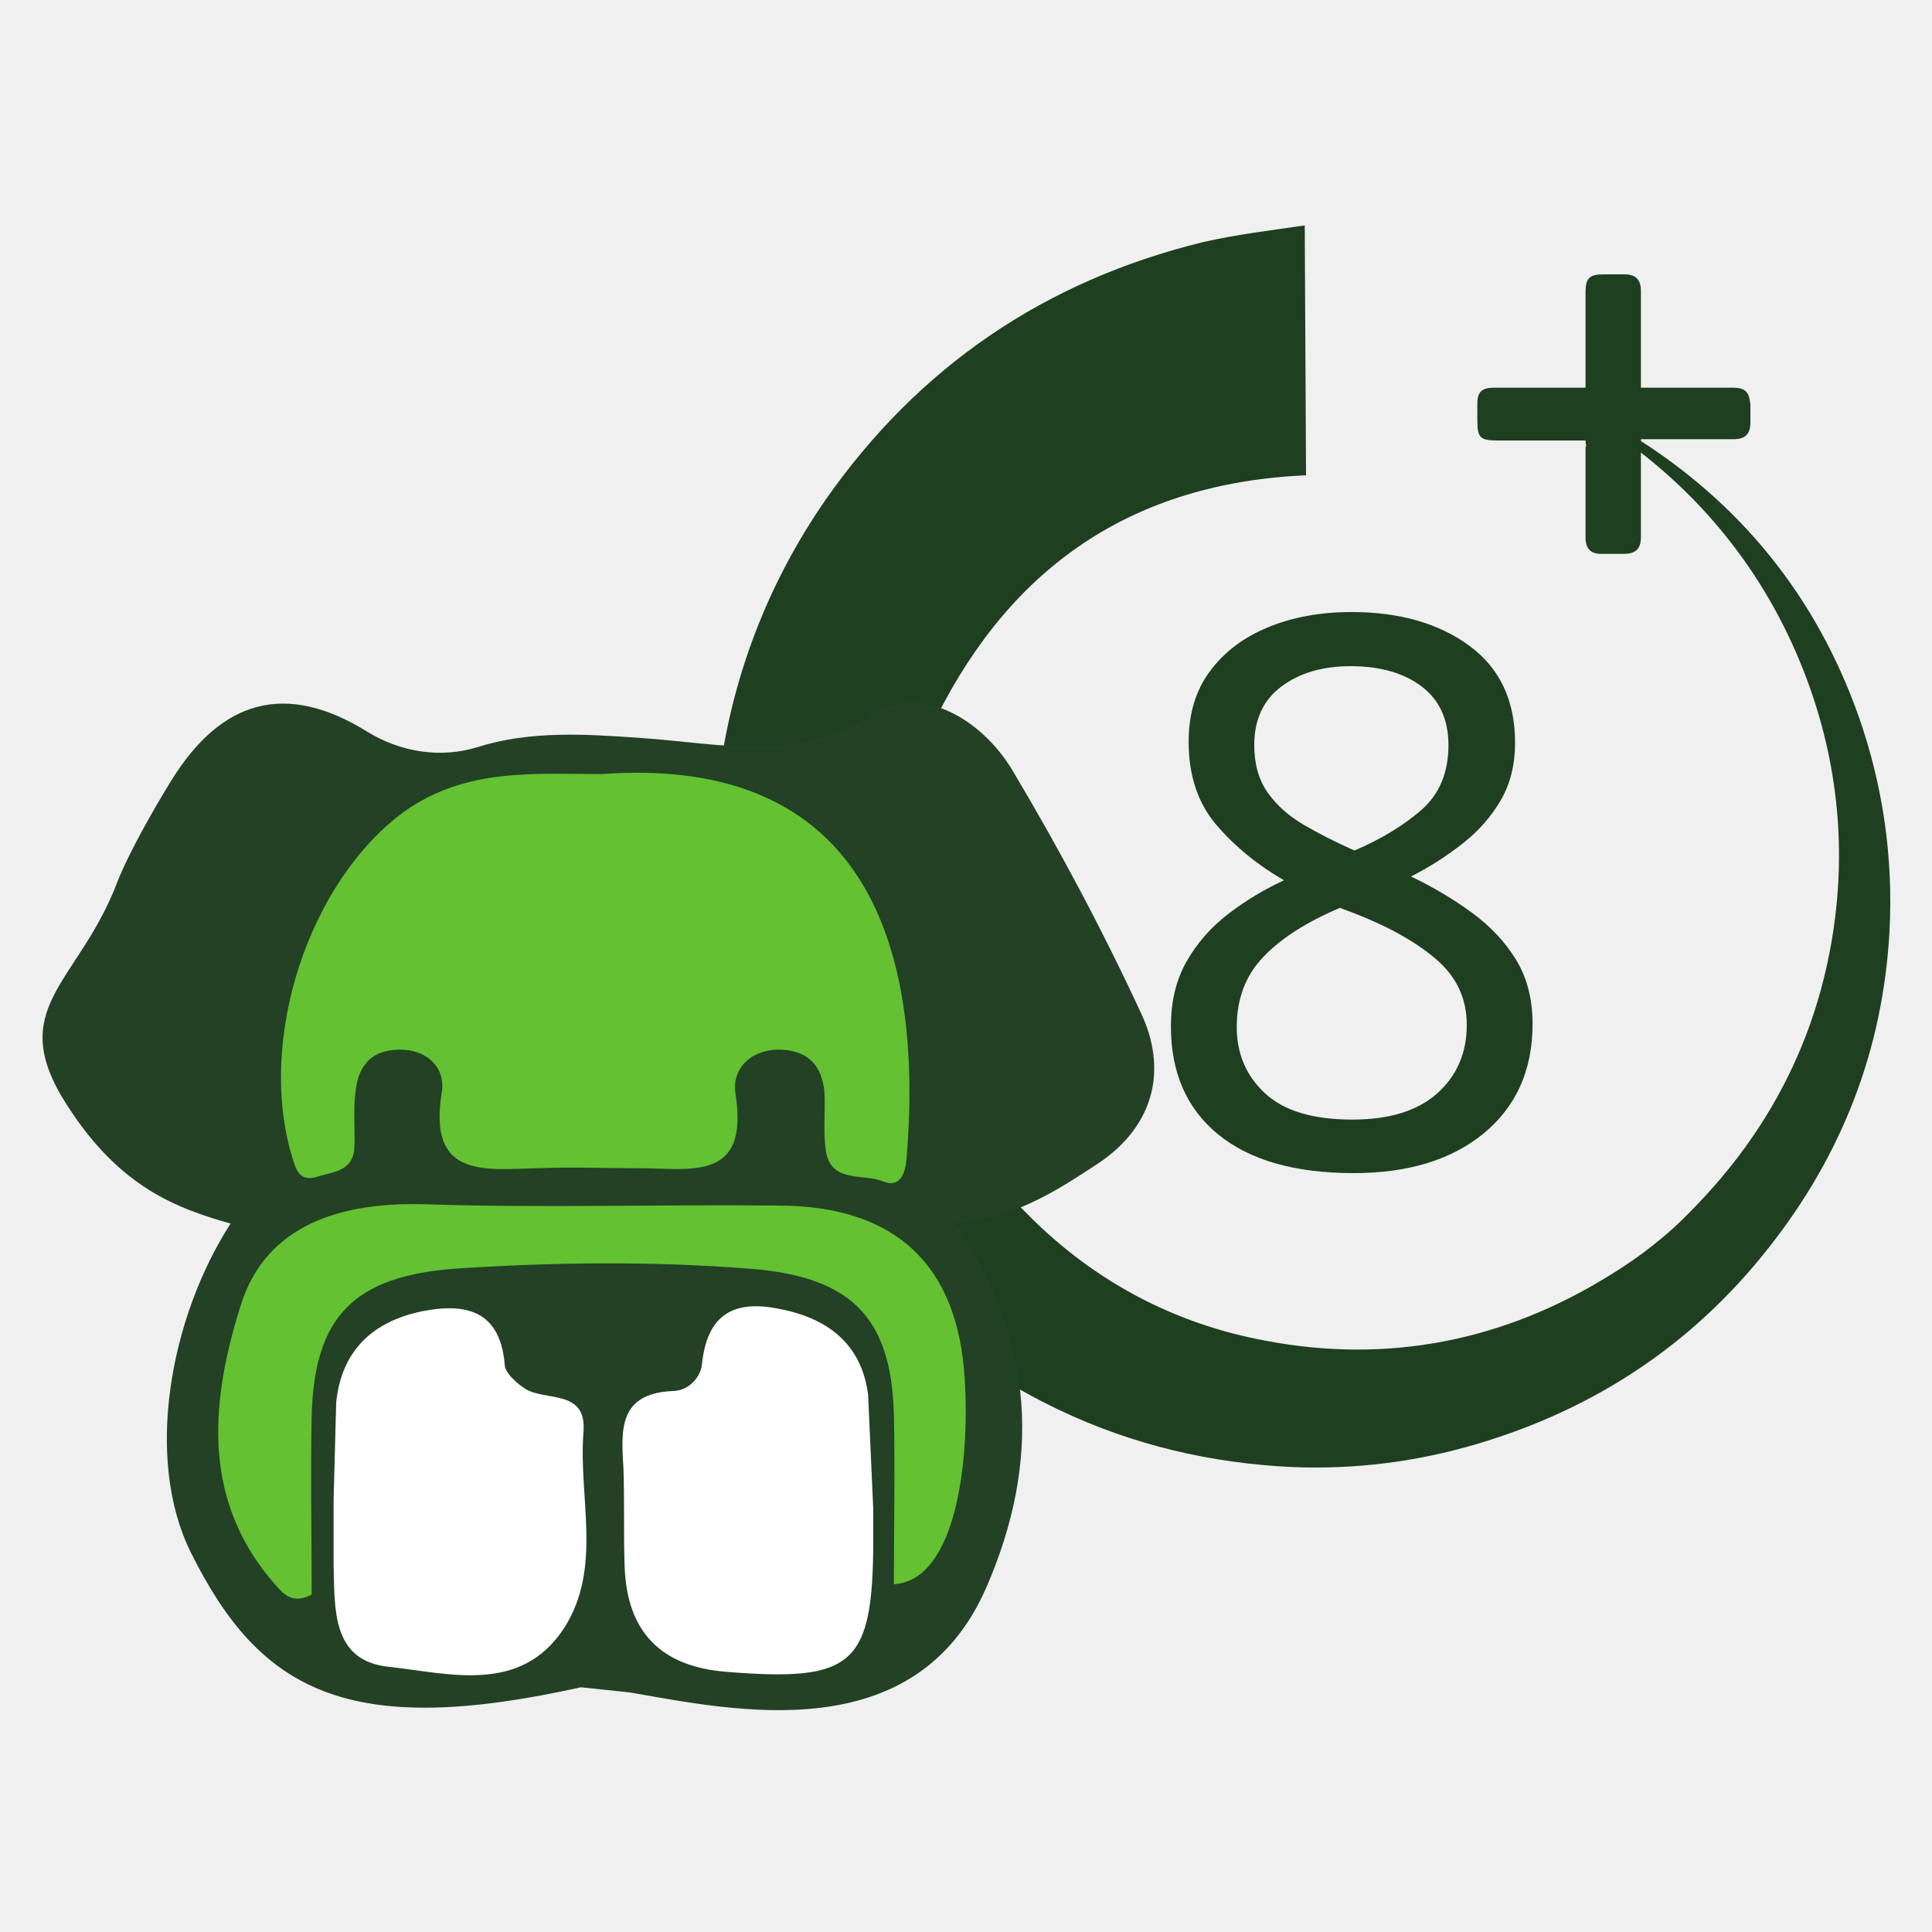
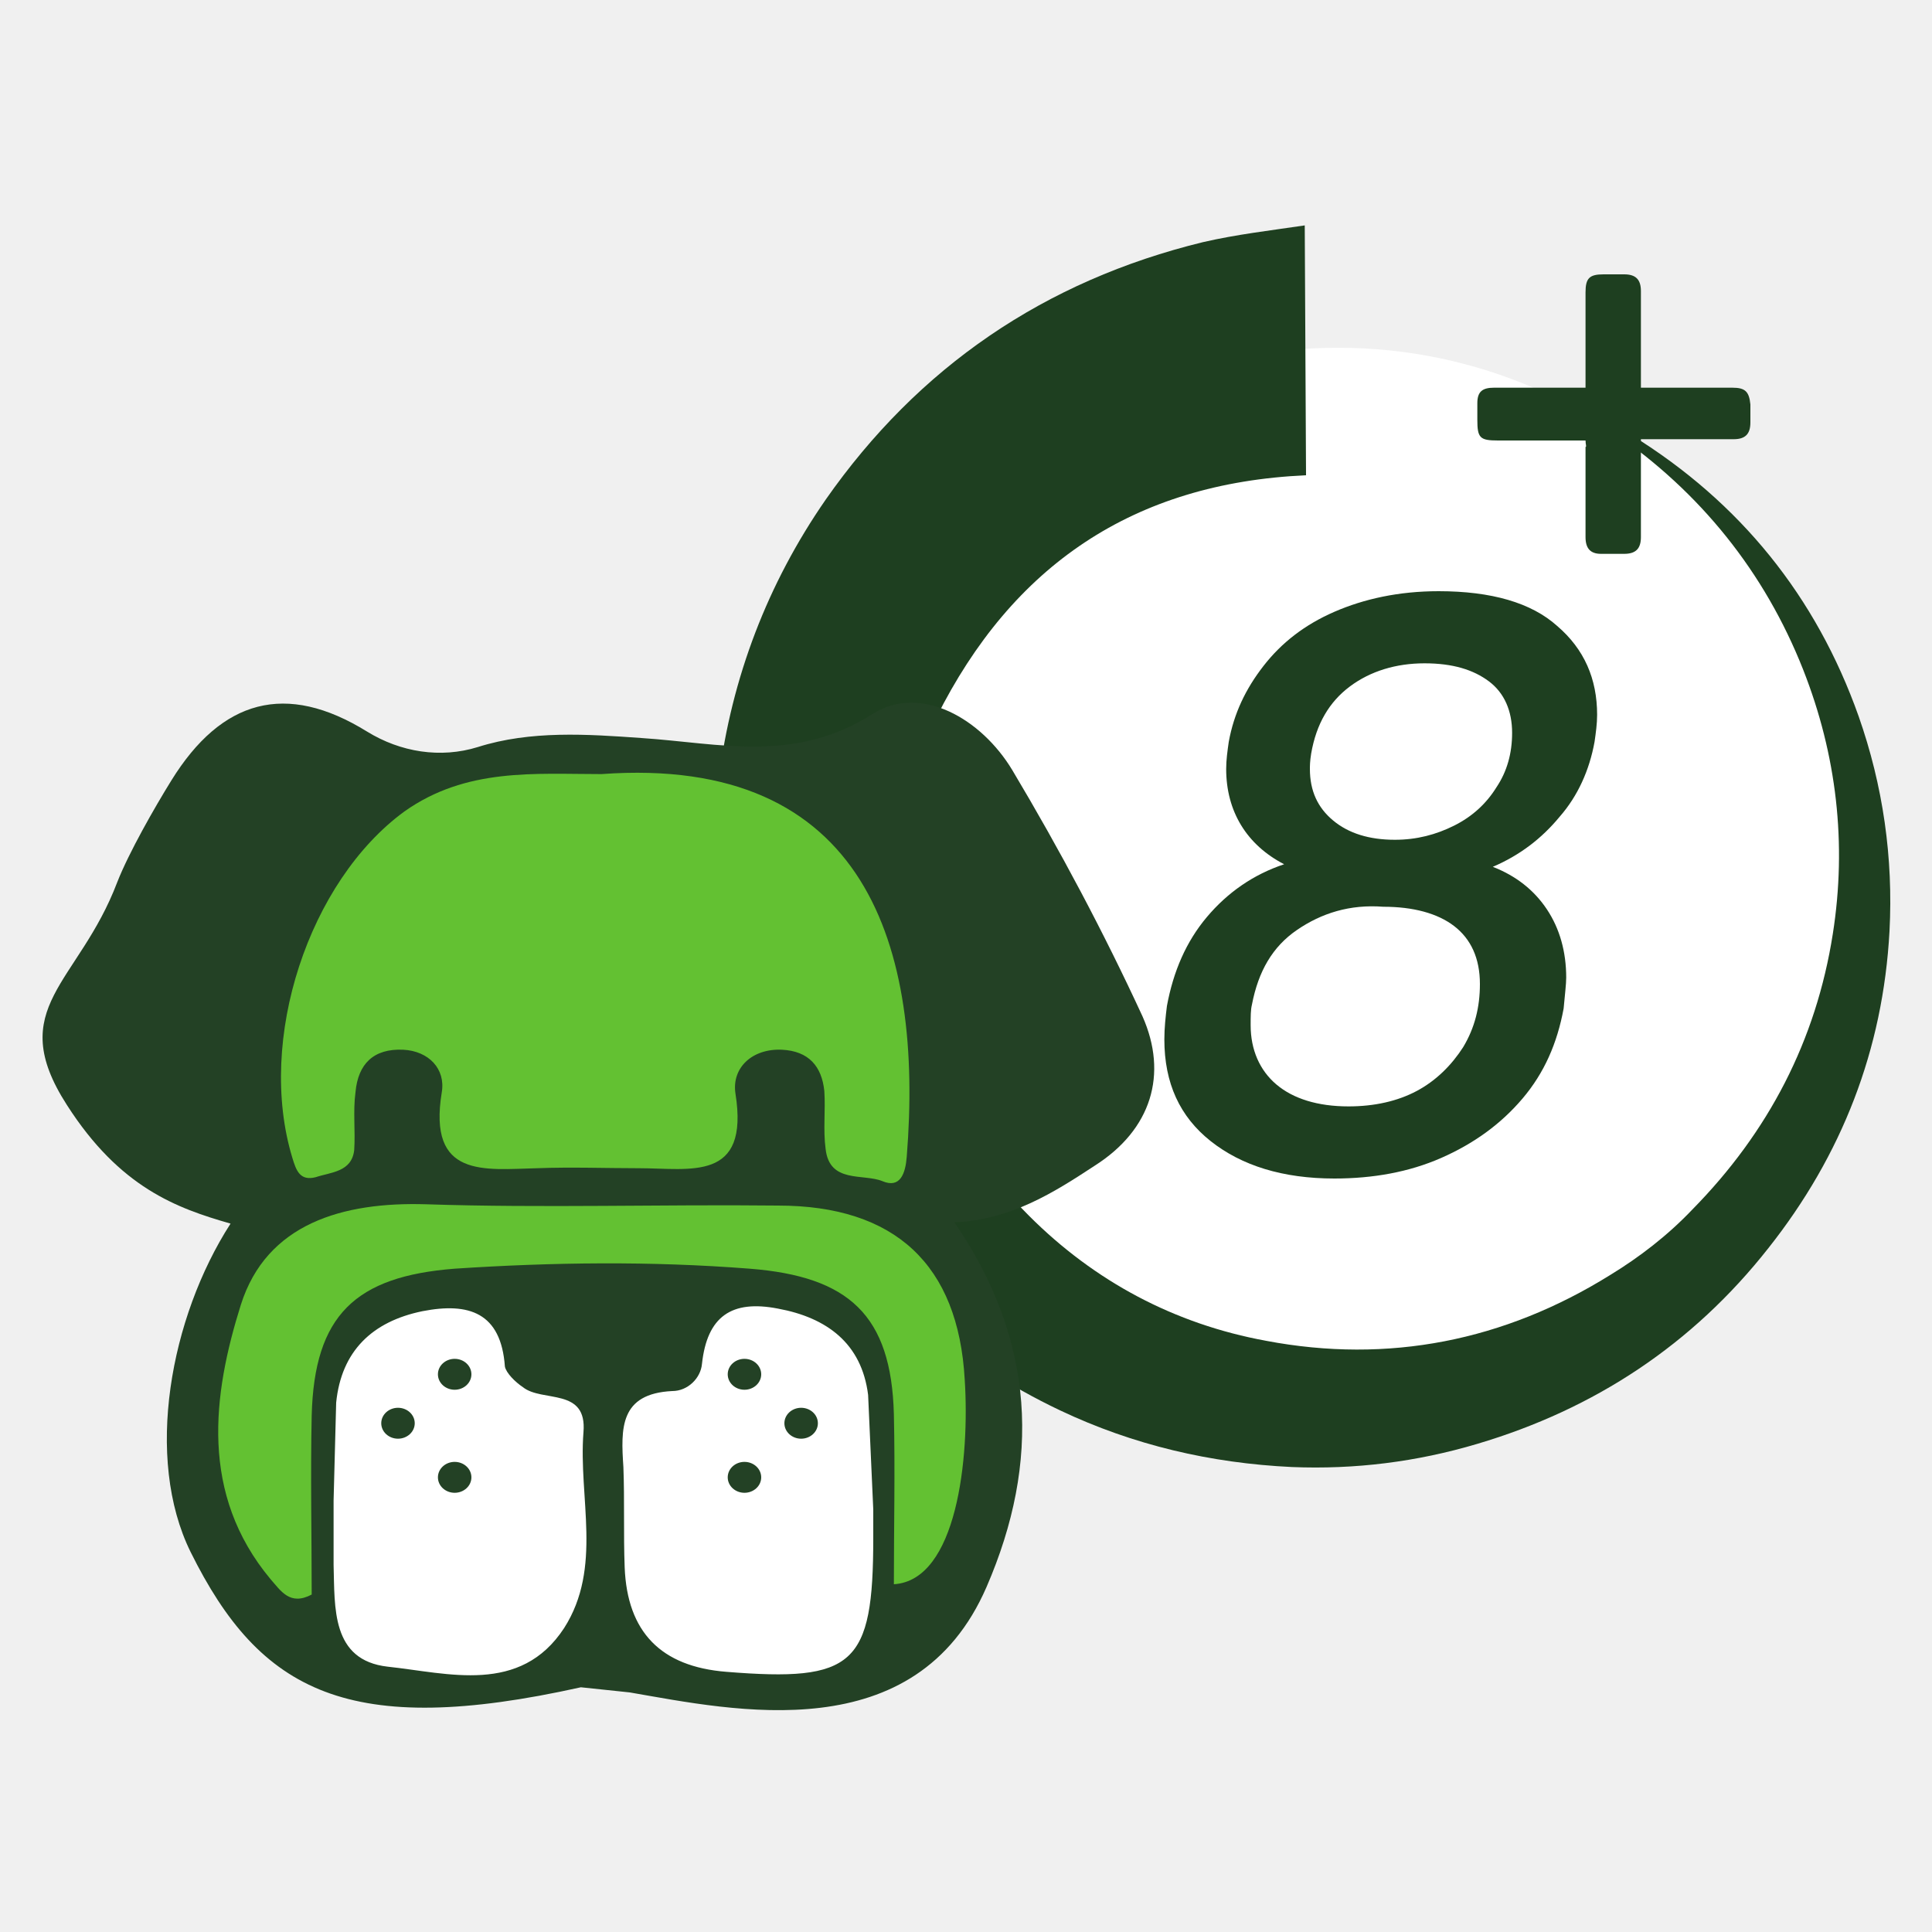
<svg xmlns="http://www.w3.org/2000/svg" version="1.1" id="Layer_1" x="0px" y="0px" viewBox="0 0 150 150" style="enable-background:new 0 0 150 150;" xml:space="preserve">
  <style type="text/css">
	.st0{fill:#63C132;}
	.st1{display:none;}
	.st2{display:inline;fill:#63C132;}
	.st3{display:inline;}
	.st4{fill:#1E3F20;}
	.st5{fill:#FFFFFF;}
	.st6{display:inline;fill:#FFFFFF;}
	.st7{display:inline;fill:#1E3F20;}
	.st8{fill:#1E3F20;stroke:#1E3F20;stroke-width:0.75;stroke-miterlimit:10;}
	.st9{fill:#63C035;}
	.st10{display:none;fill:#FFFFFF;}
	.st11{display:none;fill:#63C132;}
	.st12{display:none;fill:#234125;}
	.st13{fill:none;}
	.st14{opacity:0.15;fill:#1E3F20;enable-background:new    ;}
	.st15{opacity:0.7;fill:none;stroke:#FFFFFF;stroke-width:5;stroke-miterlimit:10;enable-background:new    ;}
	.st16{opacity:0.7;}
	.st17{fill:#DB4A39;}
	.st18{fill:#3B5998;}
	.st19{fill:none;stroke:#FFFFFF;stroke-width:7.5;stroke-miterlimit:10;}
	.st20{fill:#234125;}
	.st21{fill:none;stroke:#1E3F20;stroke-width:7.5;stroke-miterlimit:10;}
	.st22{fill:none;stroke:#1E3F20;stroke-width:5.5;stroke-miterlimit:10;}
	.st23{fill:#1A1A1A;}
	.st24{opacity:0.2;fill:#1E3F20;enable-background:new    ;}
	.st25{fill:none;stroke:#1E3F20;stroke-width:4;stroke-miterlimit:10;}
	.st26{fill:none;stroke:#1E3F20;stroke-width:6;stroke-miterlimit:10;}
	.st27{display:none;opacity:0.2;fill:#1E3F20;enable-background:new    ;}
	.st28{fill:#1E3F20;stroke:#1E3F20;stroke-miterlimit:10;}
	.st29{fill-rule:evenodd;clip-rule:evenodd;fill:#1E3F20;}
	.st30{display:none;fill:#1E3F20;}
	.st31{opacity:0.2;fill:#FFFFFF;enable-background:new    ;}
	.st32{fill-rule:evenodd;clip-rule:evenodd;fill:#FFFFFF;}
	.st33{opacity:0.5;fill:#1E3F20;enable-background:new    ;}
	.st34{opacity:0.95;fill:#1E3F20;enable-background:new    ;}
	.st35{fill:#63C132;stroke:#1E3F20;stroke-width:4;stroke-miterlimit:10;}
	.st36{fill-rule:evenodd;clip-rule:evenodd;fill:#FFFFFF;stroke:#1E3F20;stroke-width:4;stroke-miterlimit:10;}
	.st37{fill:#63C132;stroke:#1E3F20;stroke-width:3.5;stroke-miterlimit:10;}
	.st38{fill:#63C132;stroke:#1E3F20;stroke-width:5;stroke-miterlimit:10;}
	.st39{fill:#FFFFFF;stroke:#1E3F20;stroke-miterlimit:10;}
	.st40{opacity:0.75;fill:#FFFFFF;enable-background:new    ;}
	.st41{fill:#FFFFFF;stroke:#1E3F20;stroke-width:0.75;stroke-miterlimit:10;}
	.st42{fill:#FFFFFF;stroke:#1A1A1A;stroke-width:0.75;stroke-miterlimit:10;}
	.st43{clip-path:url(#SVGID_2_);fill:#FFFFFF;}
	.st44{display:none;fill:#006837;}
	.st45{opacity:0.75;}
	.st46{fill:none;stroke:#234125;stroke-width:4;stroke-miterlimit:10;}
	.st47{fill:none;stroke:#234125;stroke-width:3;stroke-miterlimit:10;}
	.st48{fill-rule:evenodd;clip-rule:evenodd;fill:#63C132;}
	.st49{fill:none;stroke:#1E3F20;stroke-width:5;stroke-miterlimit:10;}
	.st50{fill:#63C132;stroke:#1E3F20;stroke-width:2;stroke-miterlimit:10;}
	.st51{fill:#1E3F20;stroke:#1E3F20;stroke-width:2;stroke-miterlimit:10;}
	.st52{fill:#63C132;stroke:#1E3F20;stroke-width:3;stroke-miterlimit:10;}
	.st53{fill:#63C132;stroke:#1E3F20;stroke-miterlimit:10;}
	.st54{display:none;fill:#63C132;stroke:#1E3F20;stroke-width:2;stroke-miterlimit:10;}
	.st55{fill:#63C132;stroke:#FFFFFF;stroke-width:0.75;stroke-miterlimit:10;}
	.st56{fill:#63C132;stroke:#FFFFFF;stroke-width:0.5;stroke-miterlimit:10;}
- 	.st57{font-family:'Poppins-MediumItalic';}
- 	.st58{font-size:59.356px;}
- 	.st59{display:inline;fill-rule:evenodd;clip-rule:evenodd;fill:#1E3F20;}
- 	.st60{display:inline;fill-rule:evenodd;clip-rule:evenodd;fill:#FFFFFF;}
- 	.st61{fill:#63C132;stroke:#1E3F20;stroke-width:5;stroke-linecap:round;stroke-linejoin:round;stroke-miterlimit:10;}
+ 	.st57{enable-background:new    ;}
+ 	.st58{display:inline;fill-rule:evenodd;clip-rule:evenodd;fill:#1E3F20;}
+ 	.st59{display:inline;fill-rule:evenodd;clip-rule:evenodd;fill:#FFFFFF;}
+ 	.st60{fill:#FFFFFF;stroke:#1E3F20;stroke-width:5;stroke-linecap:round;stroke-linejoin:round;stroke-miterlimit:10;}
+ 	.st61{fill:#FFFFFF;stroke:#1E3F20;stroke-width:6;stroke-linecap:round;stroke-linejoin:round;stroke-miterlimit:10;}
	.st62{fill:none;stroke:#000000;stroke-width:5;stroke-miterlimit:10;}
- 	.st63{clip-path:url(#SVGID_4_);fill:#63C132;}
- 	.st64{clip-path:url(#SVGID_6_);fill:#1E3F20;}
- 	.st65{clip-path:url(#SVGID_8_);fill:#63C132;}
- 	.st66{clip-path:url(#SVGID_10_);fill:#1E3F20;}
- 	.st67{clip-path:url(#SVGID_12_);fill:#63C132;}
- 	.st68{clip-path:url(#SVGID_14_);fill:#63C132;}
- 	.st69{clip-path:url(#SVGID_16_);fill:#63C132;}
- 	.st70{clip-path:url(#SVGID_18_);fill:#63C132;}
- 	.st71{clip-path:url(#SVGID_20_);fill:#63C132;}
- 	.st72{clip-path:url(#SVGID_20_);fill:#1E3F20;}
- 	.st73{clip-path:url(#SVGID_22_);fill:#63C132;}
- 	.st74{clip-path:url(#SVGID_22_);fill:#1E3F20;}
- 	.st75{clip-path:url(#SVGID_24_);fill:#63C132;}
- 	.st76{clip-path:url(#SVGID_24_);fill:#1E3F20;}
- 	.st77{clip-path:url(#SVGID_26_);fill:#63C132;}
- 	.st78{clip-path:url(#SVGID_26_);fill:#1E3F20;}
- 	.st79{clip-path:url(#SVGID_28_);fill:#63C132;}
- 	.st80{clip-path:url(#SVGID_28_);fill:#1E3F20;}
- 	.st81{clip-path:url(#SVGID_30_);fill:#63C132;}
- 	.st82{clip-path:url(#SVGID_30_);fill:#1E3F20;}
- 	.st83{clip-path:url(#SVGID_32_);fill:#63C132;}
- 	.st84{clip-path:url(#SVGID_32_);fill:#1E3F20;}
- 	.st85{clip-path:url(#SVGID_34_);fill:#63C132;}
- 	.st86{clip-path:url(#SVGID_34_);fill:#1E3F20;}
- 	.st87{opacity:0.7;fill:none;stroke:#FFFFFF;stroke-width:2;stroke-miterlimit:10;enable-background:new    ;}
- 	.st88{fill:none;stroke:#1E3F20;stroke-width:3;stroke-miterlimit:10;}
- 	.st89{fill:none;stroke:#1E3F20;stroke-width:2;stroke-miterlimit:10;}
+ 	.st63{fill:#FFFFFF;stroke:#1E3F20;stroke-width:5;stroke-miterlimit:10;}
+ 	.st64{clip-path:url(#SVGID_4_);}
+ 	.st65{clip-path:url(#SVGID_8_);}
+ 	.st66{clip-path:url(#SVGID_10_);}
+ 	.st67{clip-path:url(#SVGID_12_);}
+ 	.st68{opacity:0.7;fill:none;stroke:#FFFFFF;stroke-width:2;stroke-miterlimit:10;enable-background:new    ;}
+ 	.st69{fill:none;stroke:#1E3F20;stroke-width:3;stroke-miterlimit:10;}
+ 	.st70{fill:none;stroke:#1E3F20;stroke-width:2;stroke-miterlimit:10;}
+ 	.st71{fill:#FFFFFF;stroke:#1E3F20;stroke-width:3;stroke-miterlimit:10;}
+ 	.st72{clip-path:url(#SVGID_14_);fill:#63C132;}
+ 	.st73{clip-path:url(#SVGID_14_);fill:#FFFFFF;stroke:#1E3F20;stroke-width:3;stroke-miterlimit:10;}
+ 	.st74{fill:#FFFFFF;enable-background:new    ;}
+ 	.st75{fill:#63C132;enable-background:new    ;}
+ 	.st76{fill:#3B5998;enable-background:new    ;}
+ 	.st77{fill:#DB4A39;enable-background:new    ;}
+ 	.st78{clip-path:url(#SVGID_18_);}
+ 	.st79{clip-path:url(#SVGID_20_);fill:#FFFFFF;}
+ 	.st80{fill:#63C132;stroke:#1E3F20;stroke-width:9;stroke-miterlimit:10;}
+ 	.st81{clip-path:url(#SVGID_22_);}
+ 	.st82{fill:#FFFFFF;stroke:#1E3F20;stroke-width:0.5;stroke-miterlimit:10;}
+ 	.st83{fill:#FFFFFF;stroke:#FFFFFF;stroke-width:0.25;stroke-miterlimit:10;}
+ 	.st84{fill:none;stroke:#234125;stroke-width:5;stroke-miterlimit:10;}
+ 	.st85{clip-path:url(#SVGID_23_);fill:#6AB53A;}
+ 	.st86{clip-path:url(#SVGID_24_);fill:#6AB53A;}
+ 	.st87{fill:#6AB53A;stroke:#234125;stroke-width:3;stroke-miterlimit:10;}
+ 	.st88{fill:#234125;stroke:#234125;stroke-width:10;stroke-miterlimit:10;}
+ 	.st89{fill:#71B746;}
+ 	.st90{fill:#63C132;stroke:#234125;stroke-width:5;stroke-miterlimit:10;}
+ 	.st91{fill:#AEDEFF;}
</style>
  <g id="Layer_15">
</g>
  <g id="Capa_41">
+     <ellipse class="st5" cx="103.9" cy="66.9" rx="39.1" ry="39.9" />
    <g>
      <path class="st4" d="M126.7,33.8c8.4,5.2,14.3,12.5,17.6,21.8c1.9,5.4,2.7,11,2.4,16.7c-0.5,9.2-3.7,17.4-9.4,24.6    c-5.9,7.5-13.5,12.5-22.6,15.2c-4.7,1.4-9.5,2-14.4,1.8c-6.3-0.3-12.3-1.7-18-4.4c-8-3.8-14.5-9.5-19.3-16.9    c-3.3-5.1-5.6-10.7-6.7-16.6c-1-5.1-1.2-10.3-0.5-15.5c1-7.9,3.8-15.2,8.3-21.7c7.2-10.3,17-17,29.3-20c2.6-0.6,5.2-0.9,7.9-1.3    l0.1,19.4C88,37.5,78.6,43.9,72.7,55.7c-2.4,4.8-3.3,10-3.1,15.3c0.4,9.1,3.9,17,10.3,23.4c5.1,5.1,11.3,8.4,18.4,9.7    c9.5,1.8,18.5,0,26.7-5.1c2.3-1.4,4.5-3.1,6.4-5.1c5.9-6,9.6-13.1,10.9-21.4c1.1-7,0.3-13.9-2.3-20.5c-3-7.6-8-13.8-14.7-18.4    L126.7,33.8z" />
      <path class="st4" d="M123.1,34.2c-2.3,0-4.6,0-6.8,0c-1.4,0-1.6-0.2-1.6-1.6c0-0.4,0-0.9,0-1.3c0-0.9,0.4-1.2,1.3-1.2    c2.2,0,4.4,0,6.5,0c0.2,0,0.4,0,0.6,0c0-0.3,0-0.6,0-0.9c0-2.2,0-4.4,0-6.5c0-1.1,0.3-1.4,1.4-1.4c0.5,0,1.1,0,1.6,0    c0.9,0,1.3,0.4,1.3,1.3c0,2.3,0,4.6,0,6.9c0,0.2,0,0.3,0,0.6c0.4,0,0.8,0,1.2,0c2,0,3.9,0,5.9,0c1,0,1.3,0.3,1.4,1.3    c0,0.5,0,1,0,1.4c0,0.9-0.4,1.3-1.3,1.3c-2.2,0-4.3,0-6.5,0c-0.2,0-0.4,0-0.7,0c0,1.4,0,2.8,0,4.1c0,1.2,0,2.3,0,3.5    c0,0.9-0.4,1.3-1.3,1.3c-0.6,0-1.2,0-1.8,0c-0.8,0-1.2-0.4-1.2-1.3c0-2.3,0-4.6,0-7C123.2,34.7,123.1,34.5,123.1,34.2z" />
    </g>
-     <text transform="matrix(1 0 0 1 88.0044 90.4868)" class="st4 st57 st58">8</text>
+     <g class="st57">
+       <path class="st4" d="M95.2,59.7c0-0.7,0.1-1.4,0.2-2.1c0.4-2.2,1.3-4.1,2.7-5.9c1.4-1.8,3.2-3.2,5.5-4.2c2.3-1,5-1.6,8.1-1.6    c4.1,0,7.2,0.9,9.2,2.7c2.1,1.8,3.1,4.1,3.1,6.9c0,0.7-0.1,1.4-0.2,2.1c-0.4,2.2-1.3,4.2-2.7,5.8c-1.4,1.7-3.1,3-5.2,3.9    c1.8,0.7,3.2,1.8,4.2,3.3c1,1.5,1.5,3.3,1.5,5.3c0,0.5-0.1,1.3-0.2,2.4c-0.5,2.7-1.5,5-3.2,7s-3.8,3.5-6.3,4.6    c-2.5,1.1-5.3,1.6-8.3,1.6c-4,0-7.2-1-9.6-2.9c-2.4-1.9-3.6-4.5-3.6-7.9c0-0.9,0.1-1.8,0.2-2.6c0.5-2.7,1.5-5,3.1-6.9    c1.6-1.9,3.6-3.3,6-4.1C96.8,65.6,95.2,63,95.2,59.7z M100.7,72.2c-1.9,1.3-3,3.2-3.5,5.8c-0.1,0.4-0.1,0.9-0.1,1.6    c0,1.9,0.7,3.5,2,4.6c1.3,1.1,3.2,1.7,5.6,1.7c2,0,3.8-0.4,5.3-1.2c1.5-0.8,2.7-2,3.6-3.4c0.9-1.5,1.3-3.1,1.3-4.9    c0-2-0.7-3.5-2-4.5c-1.3-1-3.2-1.5-5.5-1.5C104.8,70.2,102.6,70.9,100.7,72.2z M104.8,53.3c-1.6,1.2-2.6,2.9-3,5.2    c-0.1,0.6-0.1,1-0.1,1.2c0,1.7,0.6,3,1.8,4c1.2,1,2.8,1.5,4.8,1.5c1.7,0,3.2-0.4,4.6-1.1c1.4-0.7,2.5-1.7,3.3-3    c0.8-1.2,1.2-2.6,1.2-4.2c0-1.7-0.6-3.1-1.8-4c-1.2-0.9-2.8-1.4-5-1.4C108.4,51.5,106.4,52.1,104.8,53.3z" />
+     </g>
    <g>
      <path class="st5" d="M67.6,107.1c-1.7-4-5.6-6.8-10.1-6.8h-22c-6.1,0-11,5-11,11.2v3.4c0,1,0.1,1.9,0.4,2.9v7.4    c0,3.1,2.5,5.6,5.5,5.6h32.9c3.1,0,5.5-2.5,5.5-5.6v-14.5C68.9,109.2,68.4,108,67.6,107.1z" />
      <ellipse class="st20" cx="46.7" cy="102.5" rx="6.6" ry="5.1" />
      <path class="st20" d="M45.1,131c-18,4-24.9,0.4-30.3-10.5c-3.6-7.3-1.6-18.2,3.1-25.5c-4.2-1.2-8.6-2.8-12.7-9.2    c-4.9-7.6,0.9-9.4,3.9-17.3c0.9-2.3,2.9-5.8,4.2-7.9c3.9-6.3,8.9-7.7,15.2-3.8c2.6,1.6,5.7,2.1,8.6,1.2c4.1-1.3,8.5-1,12.7-0.7    c6.1,0.4,11.9,2,18-1.9c3.7-2.3,8.4,0.4,10.8,4.4c3.7,6.2,7.1,12.6,10.1,19.1c2,4.5,0.7,8.8-3.7,11.6c-3.2,2.1-6.5,4.2-10.9,4.4    c6.3,9.2,6.7,18.6,2.5,28.3c-5.5,12.7-19.6,9.6-27.7,8.2 M25.9,116.5c0,1.7,0,3.3,0,5c0.1,3.3-0.2,7.4,4.2,7.9    c4.7,0.5,10.3,2.2,13.7-3c3-4.7,1.1-10.1,1.5-15.2c0.3-3.5-3.2-2.3-4.7-3.5c-0.6-0.4-1.3-1.1-1.4-1.6c-0.3-4.2-2.8-5-6.4-4.3    c-3.9,0.8-6.3,3.1-6.7,7.1 M67.4,108.3c-0.5-4-3.2-6-7-6.7c-3.6-0.7-5.5,0.6-5.9,4.3c-0.1,1.1-1.1,2.1-2.3,2.1    c-4.1,0.2-4,2.9-3.8,5.9c0.1,2.6,0,5.2,0.1,7.8c0.2,5,2.8,7.7,7.9,8.1c9.9,0.8,11.4-0.5,11.4-10.4c0-0.7,0-1.5,0-2.2 M46.9,105.9    c1.7-0.4,5,0.7,5-2.5c0-3.2-3.1-1.9-4.8-1.8c-1.9,0.1-5.2-1.5-5.5,1.6C41.3,106.4,44.6,105.6,46.9,105.9z" />
      <path class="st0" d="M46.7,60.1c20.6-1.5,25,13.5,23.7,29.7c-0.1,1.3-0.5,2.5-1.9,1.9c-1.5-0.6-4.1,0.2-4.4-2.5    c-0.2-1.5,0-3-0.1-4.5c-0.2-1.9-1.2-3.1-3.3-3.2c-2.3-0.1-3.9,1.4-3.6,3.4c1.1,6.9-3.5,5.8-7.5,5.8c-2.6,0-5.2-0.1-7.9,0    c-4.1,0.1-8.5,0.8-7.4-5.9c0.3-1.8-1-3.2-3-3.3c-2.3-0.1-3.5,1.1-3.7,3.3c-0.2,1.5,0,3-0.1,4.5c-0.2,1.7-1.8,1.7-3,2.1    c-1.2,0.3-1.5-0.5-1.8-1.5c-2.8-9.2,1.3-21.5,8.7-26.9C36.2,59.6,41.5,60.1,46.7,60.1z" />
      <path class="st0" d="M69.4,123c0-4.4,0.1-8.8,0-13.2c-0.2-7.7-3.5-10.7-11.2-11.3c-7.7-0.6-15.3-0.5-22.9,0    c-7.7,0.6-10.9,3.6-11.1,11.4c-0.1,4.6,0,9.3,0,13.9c-1.7,0.9-2.4-0.3-3.2-1.2c-5.5-6.6-4.5-14.3-2.3-21.3c2-6.3,7.9-8,14.4-7.8    c9.1,0.3,18.2,0,27.3,0.1c9.1,0,14,4.6,14.5,13.5C75.3,113.2,74.3,122.7,69.4,123z" />
      <path class="st20" d="M23.6,59.2c2,0,4.2,0.5,5.2,2.2c1,1.7-1.2,2.7-2.1,3.8c-4.9,6.3-6,13.4-5.6,21.1c0.3,5.4-1.4,6.4-6.3,4.1    c-8.2-3.9-8.3-11-4.9-14.4c3-3,3.8-7.6,6-11.3C17.5,61.8,19.5,59,23.6,59.2z" />
      <path class="st20" d="M69.1,59.3c3.6-0.3,5.6,2.3,7.1,4.8c2.9,4.9,5.5,10,8.1,15.1c1.3,2.4,1.4,4.8-0.7,6.9    c-2.6,2.8-5.6,5.1-9.6,5.2c-1.7,0.1-1.7-1.5-1.8-2.7c-0.3-3.9-0.7-7.8-1-11.7c-0.3-4.5-2.5-8.1-5.1-11.5c-1-1.3-3.7-2-2.4-4.1    C64.9,59.6,67.1,59.2,69.1,59.3z" />
    </g>
  </g>
+   <ellipse class="st20" cx="35.3" cy="106.7" rx="1.3" ry="1.2" />
+   <ellipse class="st20" cx="35.3" cy="114.7" rx="1.3" ry="1.2" />
+   <ellipse class="st20" cx="30.9" cy="110.5" rx="1.3" ry="1.2" />
+   <ellipse class="st20" cx="57.8" cy="106.7" rx="1.3" ry="1.2" />
+   <ellipse class="st20" cx="57.8" cy="114.7" rx="1.3" ry="1.2" />
+   <ellipse class="st20" cx="62.2" cy="110.5" rx="1.3" ry="1.2" />
</svg>
